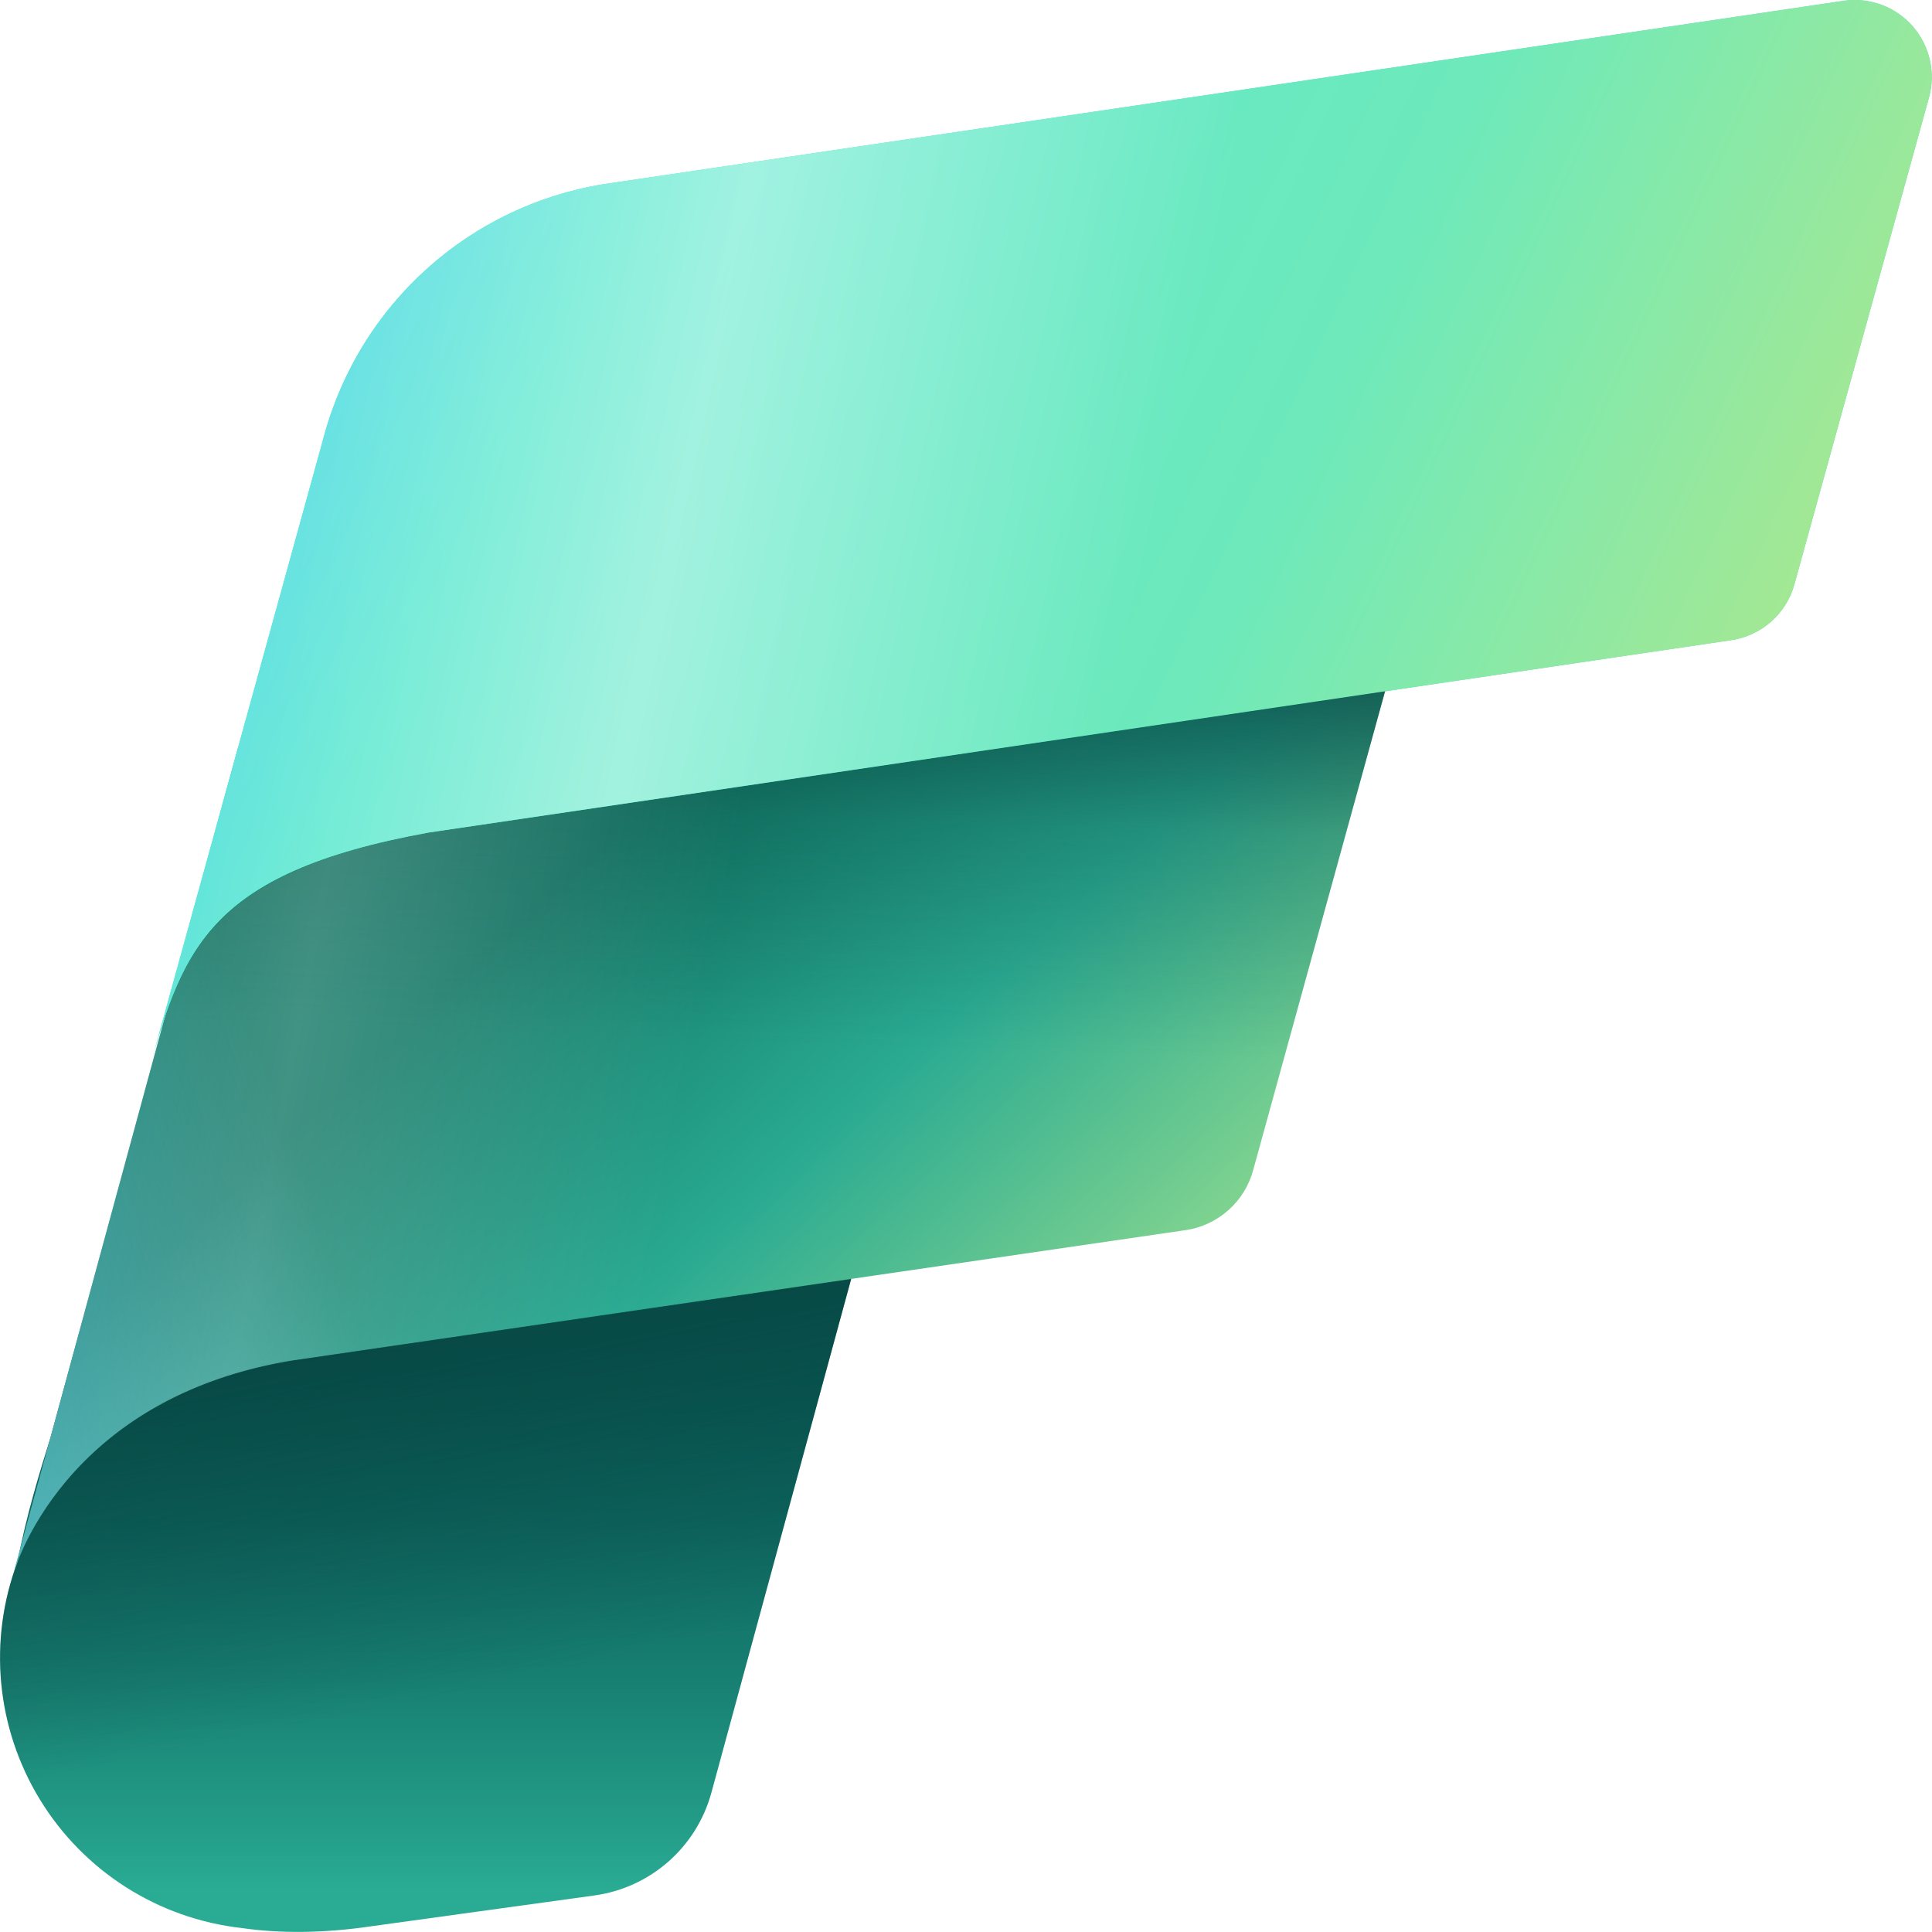
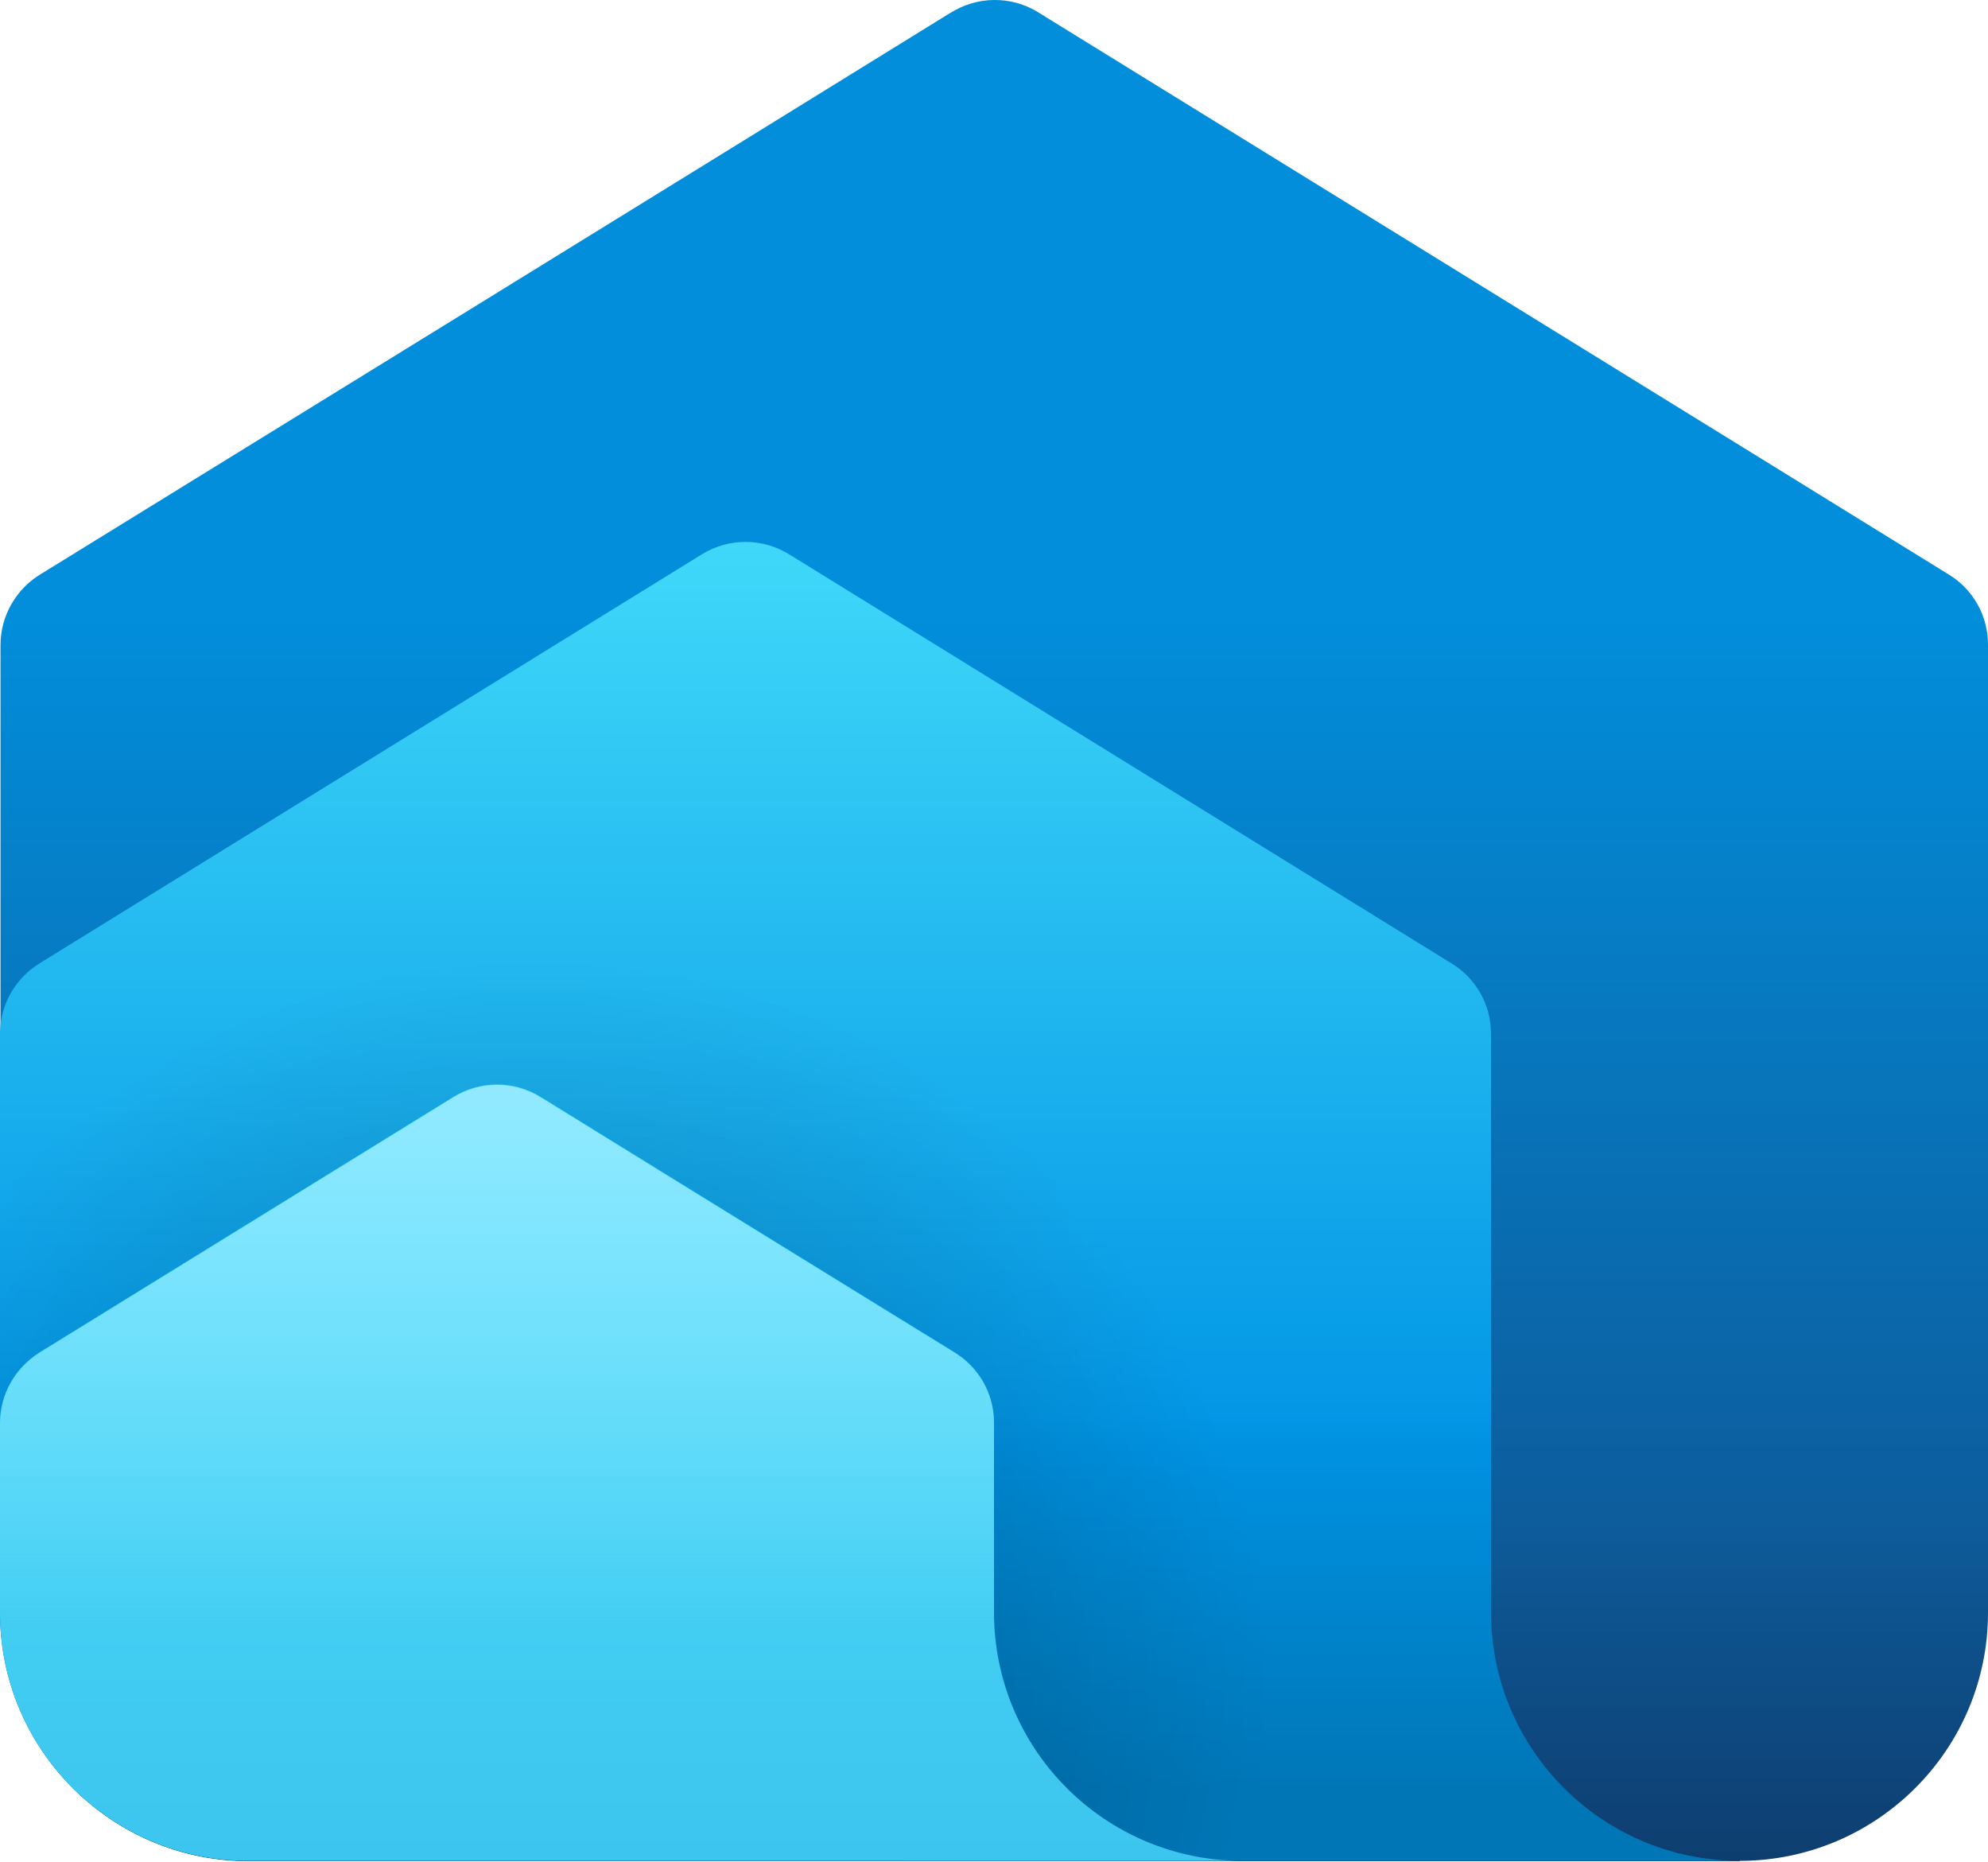
- <svg xmlns="http://www.w3.org/2000/svg" width="247.302mm" height="247.333mm" viewBox="0 0 247.302 247.333" version="1.1" id="svg5">
-   <defs id="defs2">
-     <linearGradient id="a" x1="4.132" x2="4.132" y1="14.996" y2="9.907" gradientUnits="userSpaceOnUse">
-       <stop offset=".056" stop-color="#2AAC94" id="stop842" />
-       <stop offset=".155" stop-color="#239C87" id="stop844" />
-       <stop offset=".372" stop-color="#177E71" id="stop846" />
-       <stop offset=".588" stop-color="#0E6961" id="stop848" />
-       <stop offset=".799" stop-color="#095D57" id="stop850" />
-       <stop offset="1" stop-color="#085954" id="stop852" />
+ <svg xmlns="http://www.w3.org/2000/svg" width="40" height="37.441" fill="currentColor" viewBox="4 5.279 40 37.441">
+   <path fill="url(#i2e87ee-a)" d="M39 42.712c2.76 0 5-2.237 5-4.993V18.25c0-.6-.31-1.119-.78-1.408-3.94-2.437-13.72-8.467-18.36-11.333a1.64 1.64 0 0 0-.85-.23c-.33 0-.63.1-.89.26C18.47 8.414 8.74 14.414 4.8 16.84c-.47.29-.79.819-.79 1.418v19.47a5 5 0 0 0 5 4.992h30l-.01-.01Z" />
+   <path fill="url(#i2e87ee-b)" d="M4 26.546v11.173a5 5 0 0 0 5 4.992h30c2.76 0 5-2.236 5-4.992V26.546z" />
+   <path fill="url(#i2e87ee-c)" d="M9 42.711c-2.76 0-5-2.236-5-4.992V26.077c0-.61.33-1.139.81-1.428l13.31-8.218a1.67 1.67 0 0 1 1.76 0l13.31 8.218c.49.29.81.819.81 1.428v11.642a5 5 0 0 0 5 4.992z" />
+   <path fill="url(#i2e87ee-d)" d="M9 42.711c-2.76 0-5-2.236-5-4.992V26.077c0-.61.33-1.139.81-1.428l13.31-8.218a1.67 1.67 0 0 1 1.76 0l13.31 8.218c.49.29.81.819.81 1.428v11.642a5 5 0 0 0 5 4.992z" />
+   <path fill="url(#i2e87ee-e)" d="M34 37.719V26.546H4v11.173a5 5 0 0 0 5 4.992h30c-2.76 0-5-2.236-5-4.992" />
+   <path fill="url(#i2e87ee-f)" d="M9 42.712c-2.76 0-5-2.237-5-4.992v-3.815c0-.599.32-1.118.79-1.418l8.33-5.142a1.67 1.67 0 0 1 1.76 0s4.54 2.806 8.32 5.133c.48.29.8.818.8 1.417v3.825a5 5 0 0 0 5 4.992z" />
+   <path fill="url(#i2e87ee-g)" d="M24.83 40.475A4.97 4.97 0 0 1 24 37.73v-3.824c0-.599-.32-1.128-.8-1.418-3.78-2.326-8.32-5.132-8.32-5.132a1.67 1.67 0 0 0-1.76 0l-8.33 5.142c-.47.29-.79.82-.79 1.418v3.814c0 1.019.31 1.967.83 2.756h20v-.01Z" />
+   <defs>
+     <linearGradient id="i2e87ee-a" x1="24" x2="24" y1="42.712" y2="5.268" gradientUnits="userSpaceOnUse">
+       <stop stop-color="#114A85" />
+       <stop offset=".67" stop-color="#028EDB" />
    </linearGradient>
-     <linearGradient id="b" x1="10.563" x2="5.649" y1="11.304" y2="5.959" gradientUnits="userSpaceOnUse">
-       <stop offset=".042" stop-color="#ABE88E" id="stop855" />
-       <stop offset=".549" stop-color="#2AAA92" id="stop857" />
-       <stop offset=".906" stop-color="#117865" id="stop859" />
+     <linearGradient id="i2e87ee-b" x1="24" x2="24" y1="44.429" y2="28.263" gradientUnits="userSpaceOnUse">
+       <stop stop-opacity=".2" />
+       <stop offset=".55" stop-opacity="0" />
    </linearGradient>
-     <linearGradient id="c" x1="-1.513" x2="3.163" y1="11.044" y2="9.449" gradientUnits="userSpaceOnUse">
-       <stop stop-color="#6AD6F9" id="stop862" />
-       <stop offset="1" stop-color="#6AD6F9" stop-opacity="0" id="stop864" />
+     <linearGradient id="i2e87ee-c" x1="21.5" x2="21.5" y1="42.711" y2="16.182" gradientUnits="userSpaceOnUse">
+       <stop offset=".31" stop-color="#0094E5" />
+       <stop offset="1" stop-color="#40D8F9" />
    </linearGradient>
-     <linearGradient id="d" x1="2.054" x2="14.502" y1="4.926" y2="4.926" gradientUnits="userSpaceOnUse">
-       <stop offset=".043" stop-color="#25FFD4" id="stop867" />
-       <stop offset=".874" stop-color="#55DDB9" id="stop869" />
+     <linearGradient id="i2e87ee-e" x1="21.5" x2="21.5" y1="42.711" y2="26.546" gradientUnits="userSpaceOnUse">
+       <stop offset=".09" stop-opacity=".2" />
+       <stop offset=".55" stop-opacity="0" />
    </linearGradient>
-     <linearGradient id="e" x1="2.054" x2="13.268" y1="3.186" y2="8.393" gradientUnits="userSpaceOnUse">
-       <stop stop-color="#6AD6F9" id="stop872" />
-       <stop offset=".23" stop-color="#60E9D0" id="stop874" />
-       <stop offset=".651" stop-color="#6DE9BB" id="stop876" />
-       <stop offset=".994" stop-color="#ABE88E" id="stop878" />
+     <linearGradient id="i2e87ee-f" x1="16.5" x2="16.5" y1="42.722" y2="27.096" gradientUnits="userSpaceOnUse">
+       <stop stop-color="#3CC5EE" />
+       <stop offset="1" stop-color="#50E0FF" />
    </linearGradient>
-     <linearGradient id="f" x1="3.092" x2="9.189" y1="4.16" y2="5.509" gradientUnits="userSpaceOnUse">
-       <stop stop-color="#fff" stop-opacity="0" id="stop881" />
-       <stop offset=".459" stop-color="#fff" id="stop883" />
-       <stop offset="1" stop-color="#fff" stop-opacity="0" id="stop885" />
+     <linearGradient id="i2e87ee-g" x1="14.41" x2="14.41" y1="38.069" y2="24.689" gradientUnits="userSpaceOnUse">
+       <stop stop-color="#A1ECFF" stop-opacity="0" />
+       <stop offset=".9" stop-color="#A1ECFF" stop-opacity=".9" />
    </linearGradient>
-     <linearGradient id="g" x1="5.113" x2="5.257" y1="9.383" y2="5.107" gradientUnits="userSpaceOnUse">
-       <stop offset=".205" stop-color="#063D3B" stop-opacity="0" id="stop888" />
-       <stop offset=".586" stop-color="#063D3B" stop-opacity=".237" id="stop890" />
-       <stop offset=".872" stop-color="#063D3B" stop-opacity=".75" id="stop892" />
-     </linearGradient>
-     <linearGradient id="h" x1="0.583" x2="5.794" y1="8.958" y2="9.938" gradientUnits="userSpaceOnUse">
-       <stop stop-color="#fff" stop-opacity="0" id="stop895" />
-       <stop offset=".459" stop-color="#fff" id="stop897" />
-       <stop offset="1" stop-color="#fff" stop-opacity="0" id="stop899" />
-     </linearGradient>
-     <linearGradient id="i" x1="4.347" x2="3.331" y1="13.586" y2="8.615" gradientUnits="userSpaceOnUse">
-       <stop offset=".064" stop-color="#063D3B" stop-opacity="0" id="stop902" />
-       <stop offset=".17" stop-color="#063D3B" stop-opacity=".135" id="stop904" />
-       <stop offset=".562" stop-color="#063D3B" stop-opacity=".599" id="stop906" />
-       <stop offset=".85" stop-color="#063D3B" stop-opacity=".9" id="stop908" />
-       <stop offset="1" stop-color="#063D3B" id="stop910" />
-     </linearGradient>
+     <radialGradient id="i2e87ee-d" cx="0" cy="0" r="1" gradientTransform="matrix(14.69 0 0 14.6678 14.78 39.257)" gradientUnits="userSpaceOnUse">
+       <stop stop-opacity=".3" />
+       <stop offset="1" stop-opacity="0" />
+     </radialGradient>
  </defs>
-   <g id="layer1" transform="translate(19.96926,1.018446)">
-     <g style="fill:none" id="g968" transform="matrix(17.66995,0,0,17.66995,-37.64123,-18.6773)">
-       <path fill="url(#a)" fill-rule="evenodd" d="m 1.574,10.657 -0.205,0.75 C 1.292,11.647 1.185,12 1.128,12.313 a 1.97,1.97 0 0 0 1.623,2.655 c 0.277,0.04 0.59,0.039 0.941,-0.013 l 1.615,-0.223 c 0.406,-0.056 0.739,-0.349 0.847,-0.744 l 1.11,-4.08 z" clip-rule="evenodd" id="path824" style="fill:url(#a)" />
-       <path fill="url(#b)" d="m 3.148,10.85 c -1.701,0.264 -2.05,1.548 -2.05,1.548 L 2.727,6.41 11.241,5.258 10.08,9.475 C 10.02,9.701 9.83,9.875 9.594,9.911 L 9.547,9.918 3.1,10.858 3.148,10.849 Z" id="path826" style="fill:url(#b)" />
-       <path fill="url(#c)" fill-opacity="0.8" d="m 3.148,10.85 c -1.701,0.264 -2.05,1.548 -2.05,1.548 L 2.727,6.41 11.241,5.258 10.08,9.475 C 10.02,9.701 9.83,9.875 9.594,9.911 L 9.547,9.918 3.1,10.858 3.148,10.849 Z" id="path828" style="fill:url(#c)" />
-       <path fill="url(#d)" d="m 4.114,7.03 9.425,-1.392 a 0.56,0.56 0 0 0 0.463,-0.41 l 0.973,-3.52 A 0.558,0.558 0 0 0 14.366,1.004 L 5.373,2.334 A 2.514,2.514 0 0 0 3.35,4.15 L 2.053,8.85 C 2.313,7.9 2.473,7.326 4.113,7.03 Z" id="path830" style="fill:url(#d)" />
-       <path fill="url(#e)" d="m 4.114,7.03 9.425,-1.392 a 0.56,0.56 0 0 0 0.463,-0.41 l 0.973,-3.52 A 0.558,0.558 0 0 0 14.366,1.004 L 5.373,2.334 A 2.514,2.514 0 0 0 3.35,4.15 L 2.053,8.85 C 2.313,7.9 2.473,7.326 4.113,7.03 Z" id="path832" style="fill:url(#e)" />
-       <path fill="url(#f)" fill-opacity="0.4" d="m 4.114,7.03 9.425,-1.392 a 0.56,0.56 0 0 0 0.463,-0.41 l 0.973,-3.52 A 0.558,0.558 0 0 0 14.366,1.004 L 5.373,2.334 A 2.514,2.514 0 0 0 3.35,4.15 L 2.053,8.85 C 2.313,7.9 2.473,7.326 4.113,7.03 Z" id="path834" style="fill:url(#f)" />
-       <path fill="url(#g)" d="M 4.114,7.03 C 2.749,7.278 2.41,7.717 2.184,8.406 l -1.086,3.992 c 0,0 0.347,-1.27 2.028,-1.542 L 9.547,9.92 9.595,9.912 A 0.597,0.597 0 0 0 10.08,9.477 L 11.035,6.008 4.114,7.031 Z" id="path836" style="fill:url(#g)" />
-       <path fill="url(#h)" fill-opacity="0.2" d="M 4.114,7.03 C 2.749,7.278 2.41,7.717 2.184,8.406 l -1.086,3.992 c 0,0 0.347,-1.27 2.028,-1.542 L 9.547,9.92 9.595,9.912 A 0.597,0.597 0 0 0 10.08,9.477 L 11.035,6.008 4.114,7.031 Z" id="path838" style="fill:url(#h)" />
-       <path fill="url(#i)" fill-rule="evenodd" d="m 3.126,10.856 c -1.42,0.23 -1.887,1.17 -1.998,1.457 a 1.97,1.97 0 0 0 1.623,2.656 c 0.277,0.04 0.59,0.038 0.941,-0.014 l 1.615,-0.223 c 0.406,-0.056 0.739,-0.349 0.847,-0.744 l 1.012,-3.72 z" clip-rule="evenodd" id="path840" style="fill:url(#i)" />
-     </g>
-   </g>
</svg>
